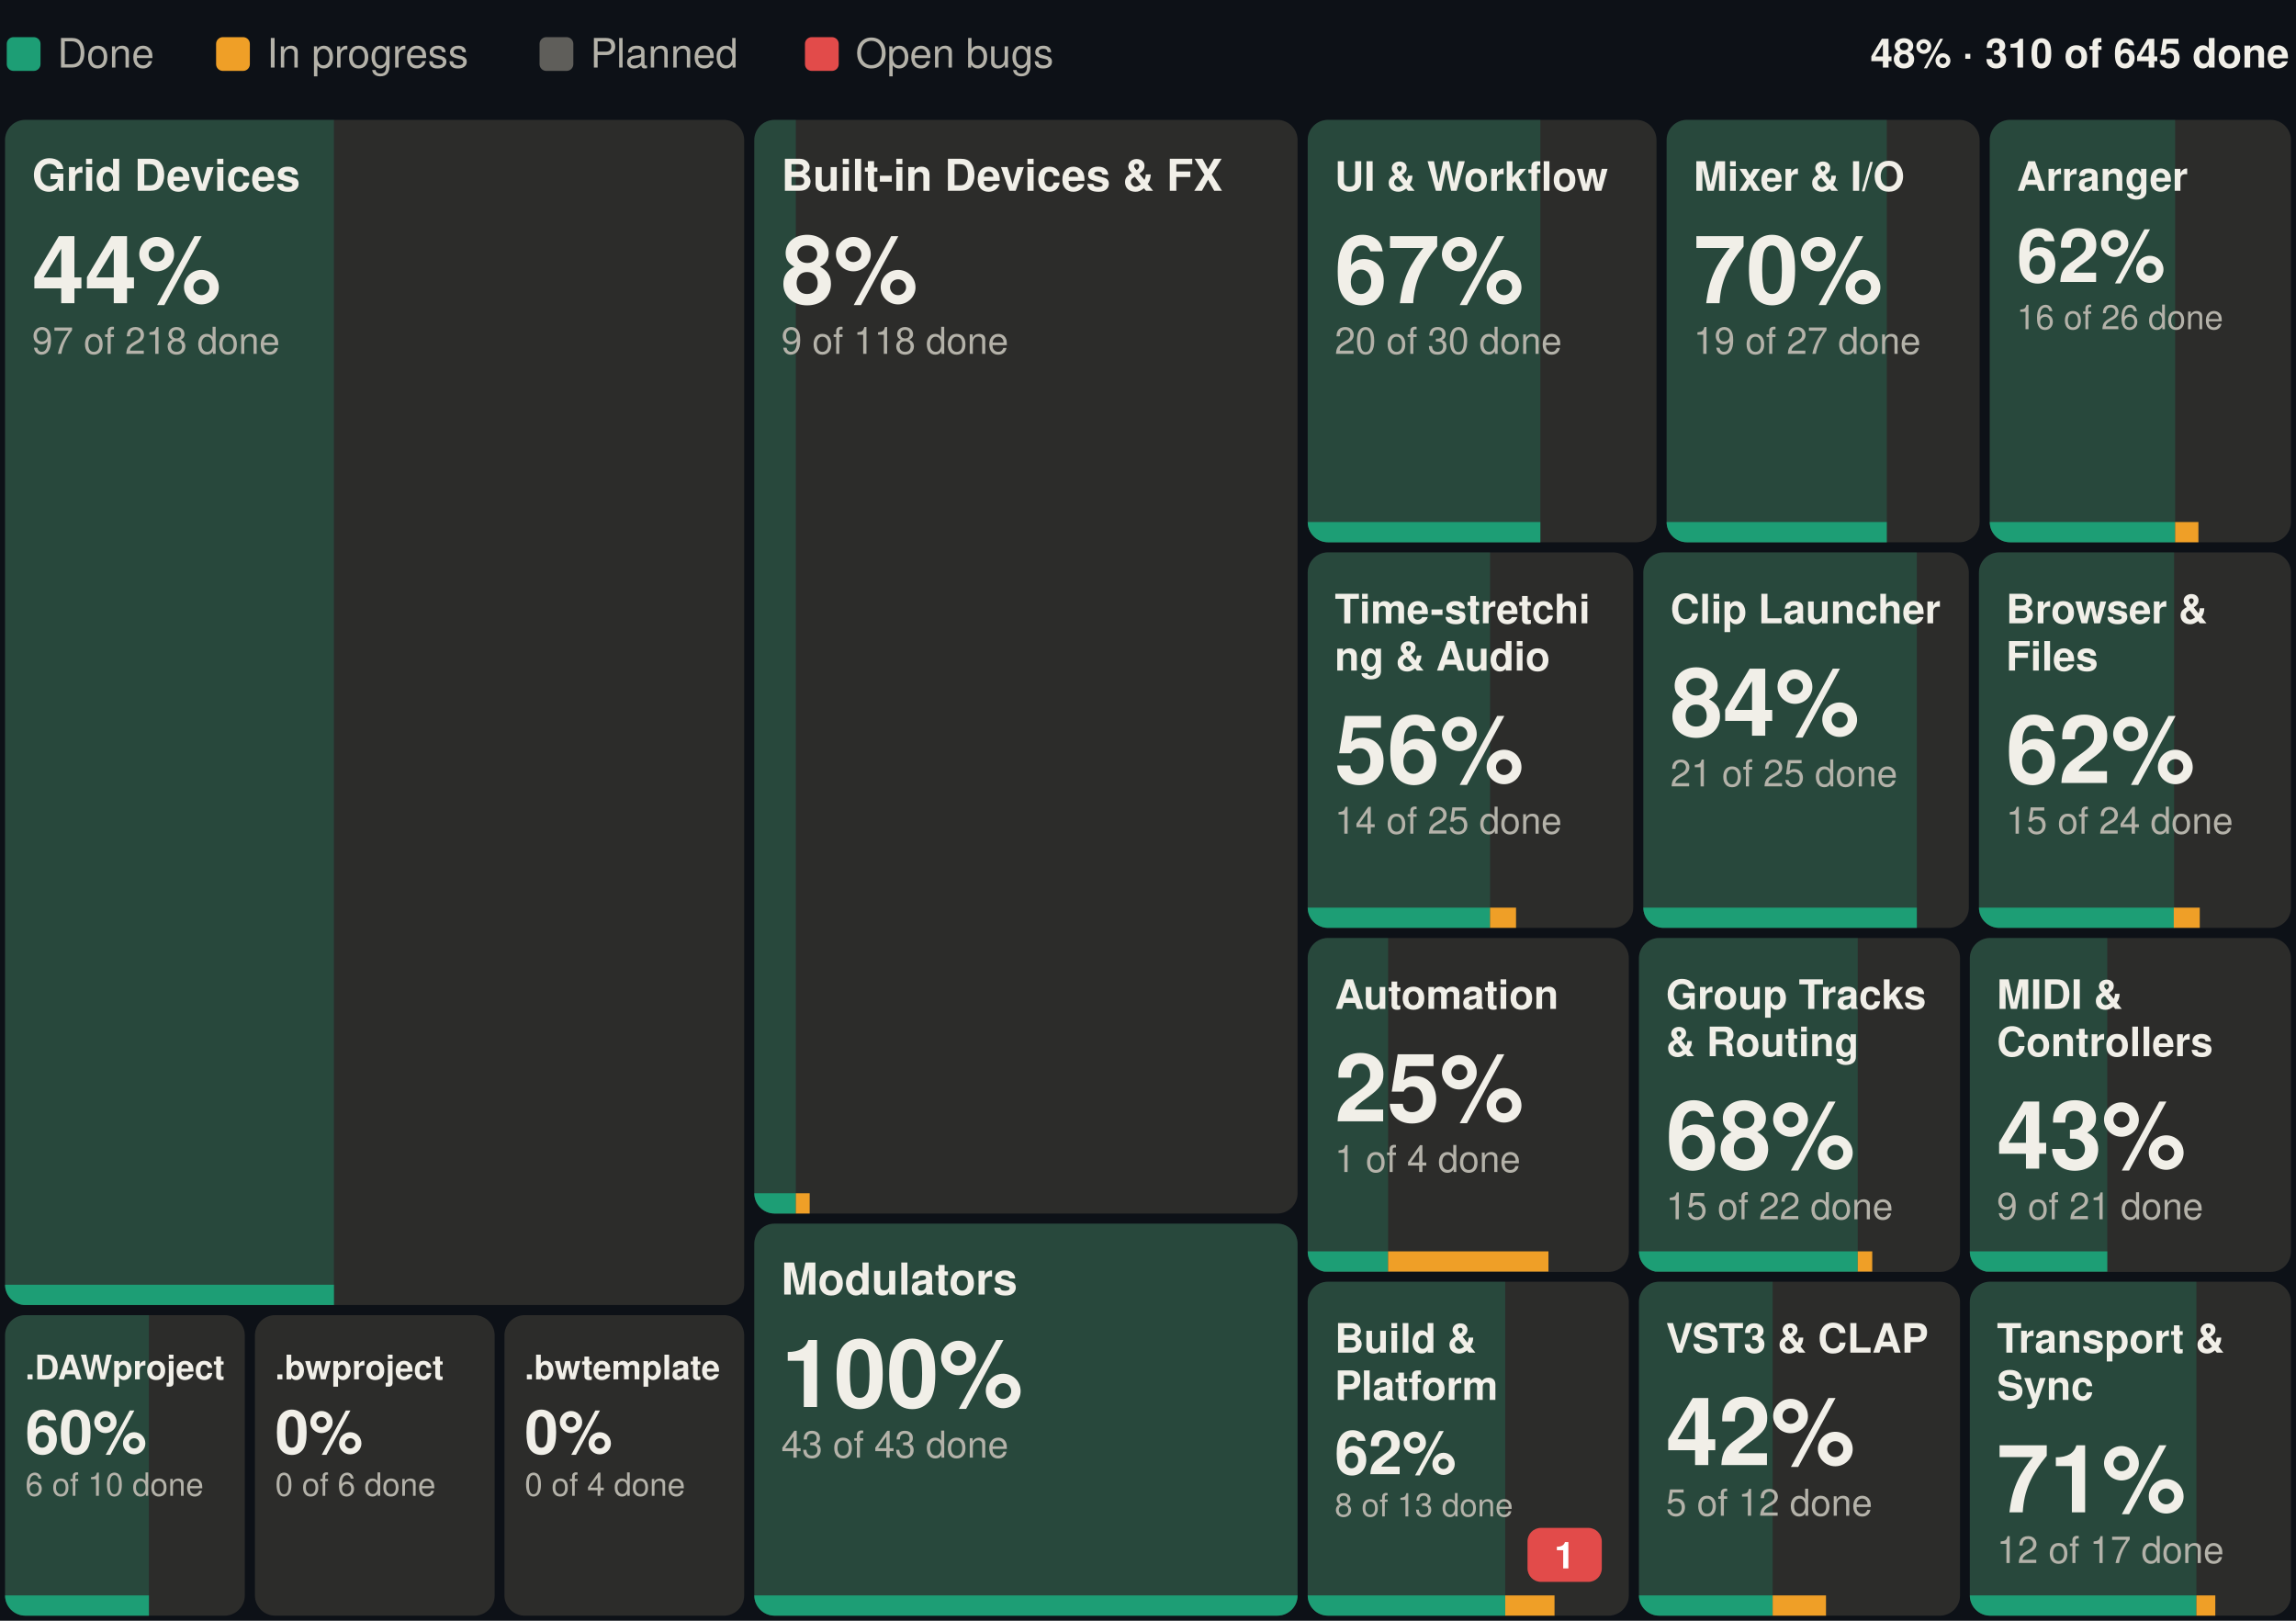
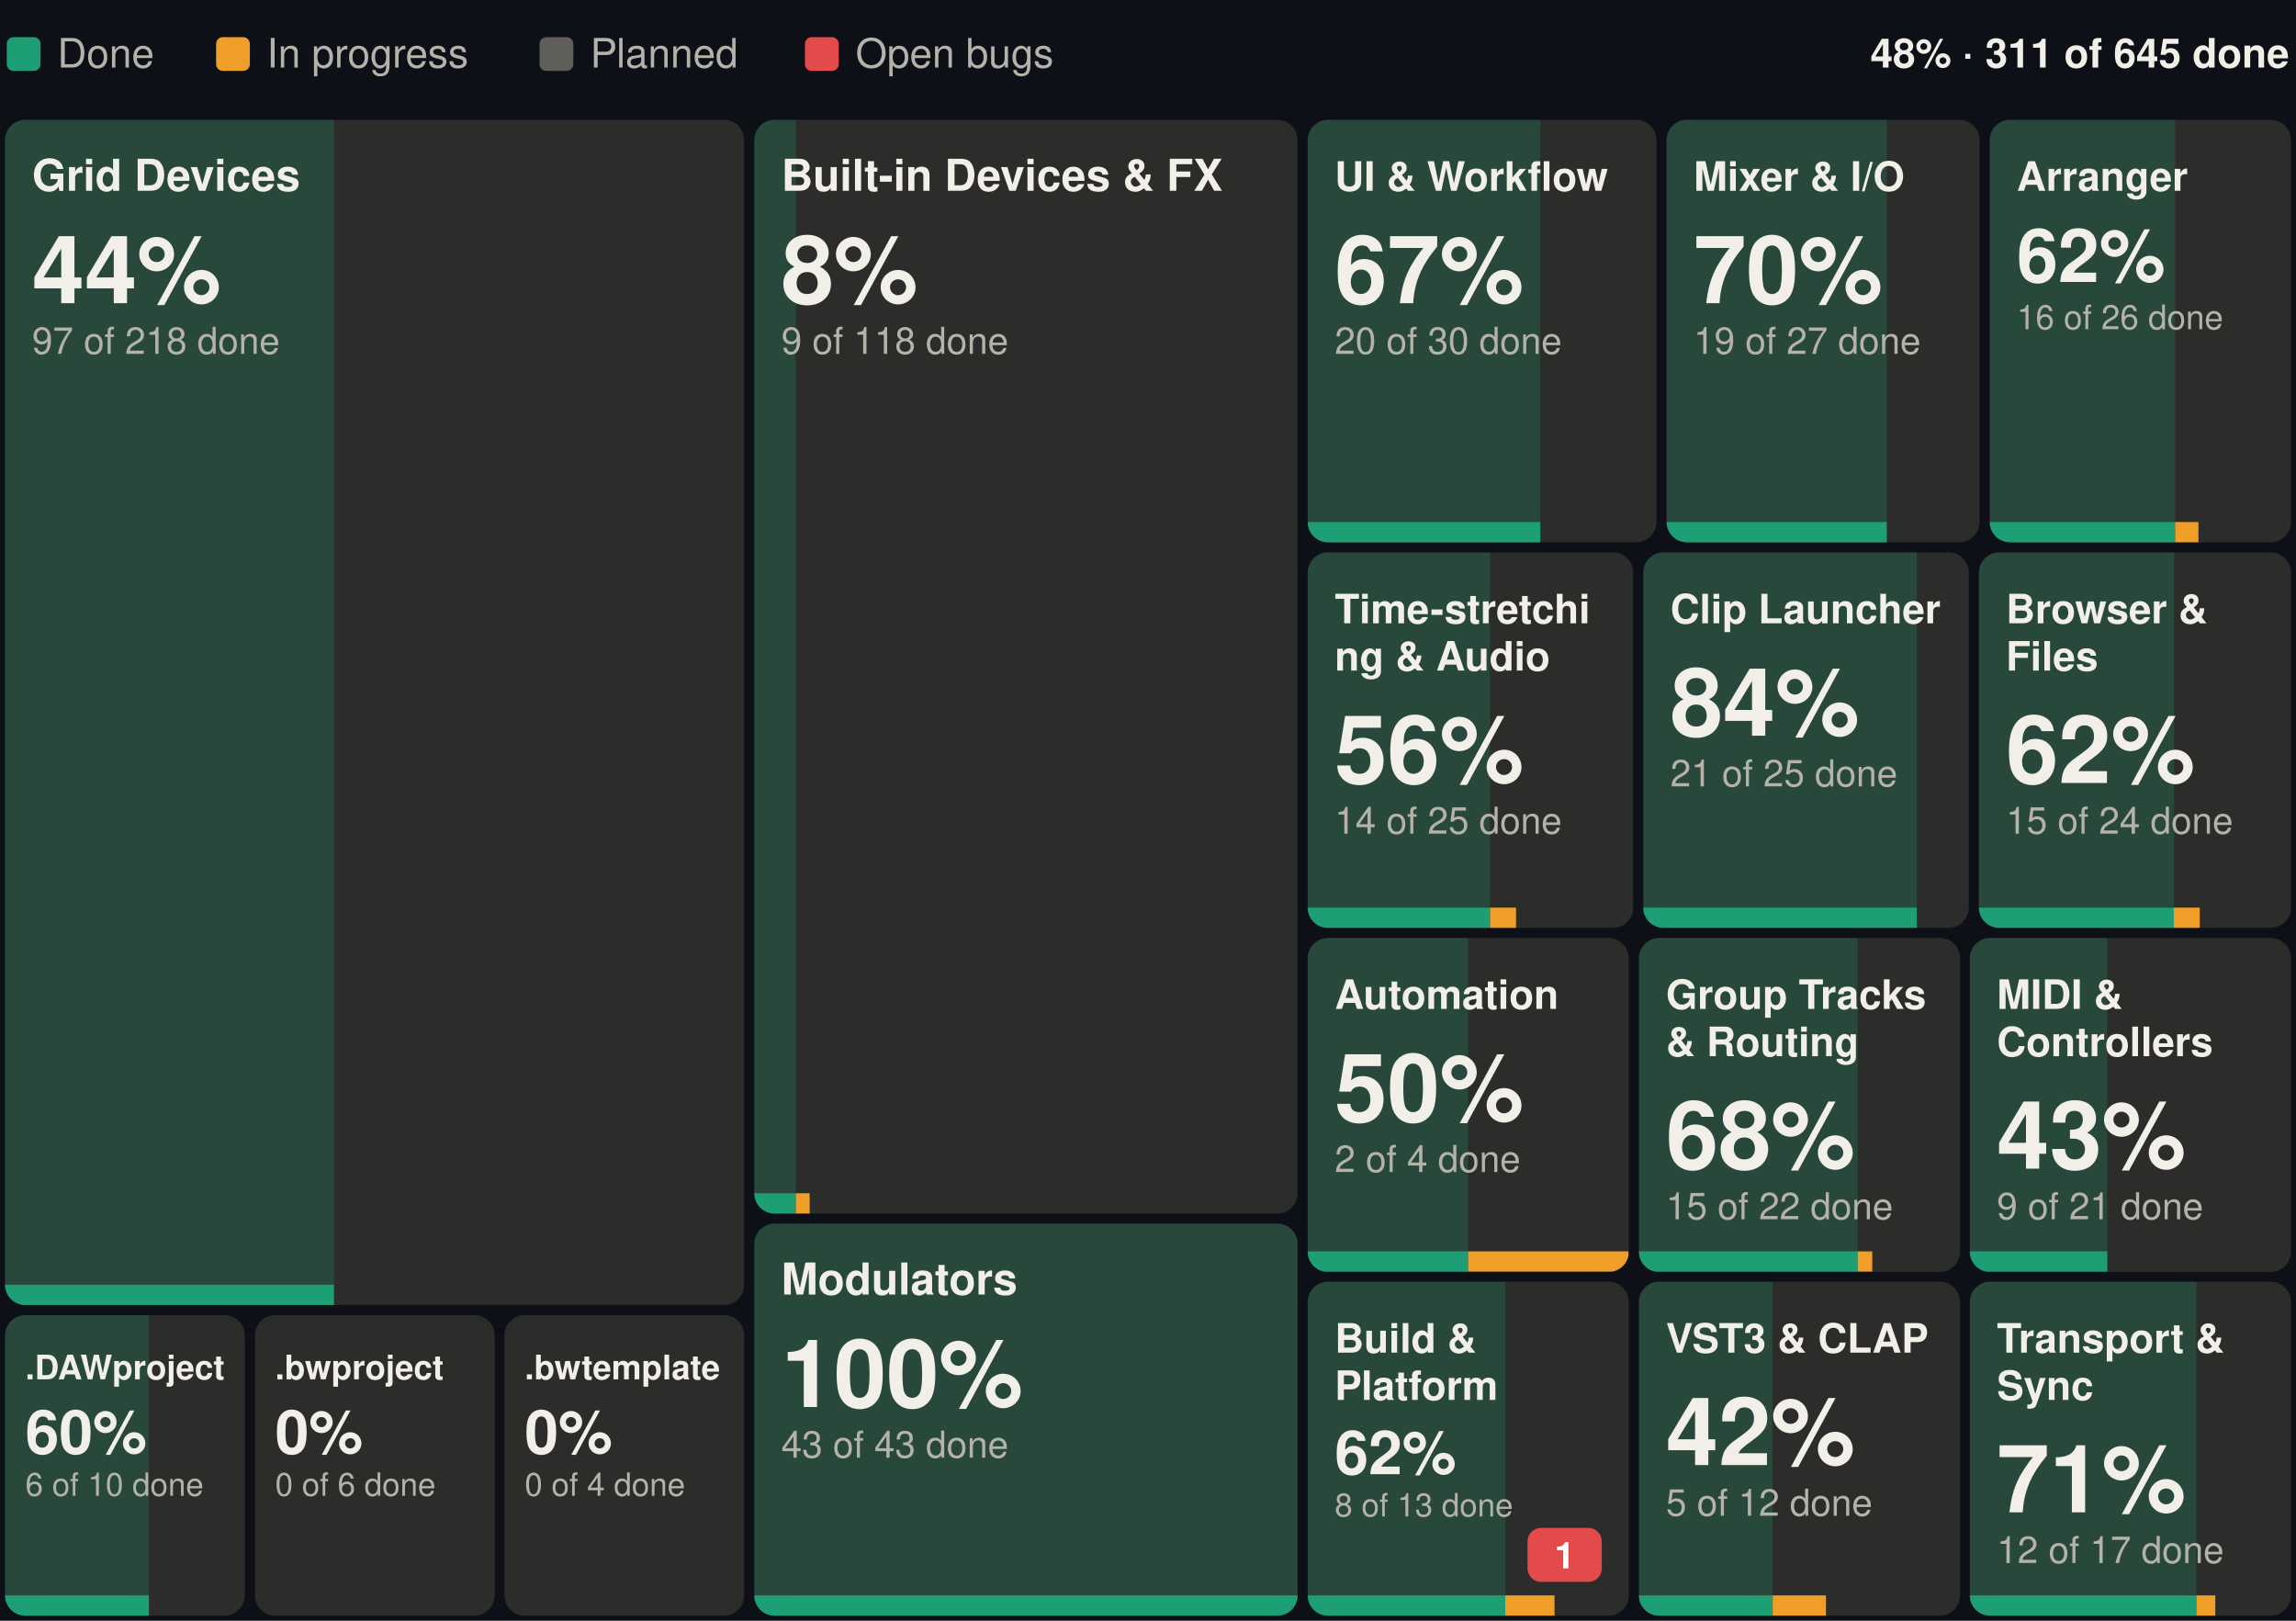
- <svg xmlns="http://www.w3.org/2000/svg" width="680" height="480" viewBox="0 0 680 480" font-family="-apple-system, BlinkMacSystemFont, 'Segoe UI', Helvetica, Arial, sans-serif" role="img" aria-label="Hikaru OpenLive vs Bitwig Studio 5.1.7: 310 of 645 features done">
+ <svg xmlns="http://www.w3.org/2000/svg" width="680" height="480" viewBox="0 0 680 480" font-family="-apple-system, BlinkMacSystemFont, 'Segoe UI', Helvetica, Arial, sans-serif" role="img" aria-label="Hikaru OpenLive vs Bitwig Studio 5.1.7: 311 of 645 features done">
  <rect width="680" height="480" fill="#0d1117" />
-   <text x="678.0" y="20.0" font-size="12" font-weight="600" text-anchor="end" fill="#F1EFE8">48% · 310 of 645 done</text>
+   <text x="678.0" y="20.0" font-size="12" font-weight="600" text-anchor="end" fill="#F1EFE8">48% · 311 of 645 done</text>
  <rect x="2.0" y="11" width="10" height="10" rx="2" fill="#1D9E75" />
  <text x="17.0" y="20.0" font-size="12" fill="#B4B2A9">Done</text>
  <rect x="64.0" y="11" width="10" height="10" rx="2" fill="#EF9F27" />
  <text x="79.0" y="20.0" font-size="12" fill="#B4B2A9">In progress</text>
  <rect x="159.8" y="11" width="10" height="10" rx="2" fill="#5F5E5A" />
  <text x="174.8" y="20.0" font-size="12" fill="#B4B2A9">Planned</text>
  <rect x="238.4" y="11" width="10" height="10" rx="2" fill="#E24B4A" />
  <text x="253.4" y="20.0" font-size="12" fill="#B4B2A9">Open bugs</text>
  <g>
    <clipPath id="b0">
      <rect x="486.7" y="163.6" width="96.4" height="111.2" rx="6" />
    </clipPath>
    <g clip-path="url(#b0)">
      <rect x="486.7" y="163.6" width="96.4" height="111.2" fill="#2C2C2A" />
      <rect x="486.7" y="163.6" width="81.0" height="111.2" fill="#1D9E75" fill-opacity="0.25" />
      <rect x="486.7" y="268.8" width="81.0" height="6" fill="#1D9E75" />
    </g>
    <text x="494.7" y="184.6" font-size="12" font-weight="600" fill="#F1EFE8">Clip Launcher</text>
    <text x="494.7" y="217.9" font-size="28" font-weight="600" fill="#F1EFE8">84%</text>
    <text x="494.7" y="232.9" font-size="11" fill="#B4B2A9">21 of 25 done</text>
  </g>
  <g>
    <clipPath id="b1">
      <rect x="589.3" y="35.5" width="89.2" height="125.1" rx="6" />
    </clipPath>
    <g clip-path="url(#b1)">
      <rect x="589.3" y="35.5" width="89.2" height="125.1" fill="#2C2C2A" />
      <rect x="589.3" y="35.5" width="54.9" height="125.1" fill="#1D9E75" fill-opacity="0.25" />
      <rect x="589.3" y="154.6" width="54.9" height="6" fill="#1D9E75" />
      <rect x="644.2" y="154.6" width="6.9" height="6" fill="#EF9F27" />
    </g>
    <text x="597.3" y="56.5" font-size="12" font-weight="600" fill="#F1EFE8">Arranger</text>
    <text x="597.3" y="83.5" font-size="22" font-weight="600" fill="#F1EFE8">62%</text>
    <text x="597.3" y="97.5" font-size="10" fill="#B4B2A9">16 of 26 done</text>
  </g>
  <g>
    <clipPath id="b2">
      <rect x="583.4" y="379.6" width="95.1" height="98.9" rx="6" />
    </clipPath>
    <g clip-path="url(#b2)">
      <rect x="583.4" y="379.6" width="95.1" height="98.9" fill="#2C2C2A" />
      <rect x="583.4" y="379.6" width="67.1" height="98.9" fill="#1D9E75" fill-opacity="0.25" />
      <rect x="583.4" y="472.5" width="67.1" height="6" fill="#1D9E75" />
      <rect x="650.5" y="472.5" width="5.6" height="6" fill="#EF9F27" />
    </g>
    <text x="591.4" y="400.6" font-size="12" font-weight="600" fill="#F1EFE8">Transport &amp;</text>
    <text x="591.4" y="414.6" font-size="12" font-weight="600" fill="#F1EFE8">Sync</text>
    <text x="591.4" y="447.9" font-size="28" font-weight="600" fill="#F1EFE8">71%</text>
    <text x="591.4" y="462.9" font-size="11" fill="#B4B2A9">12 of 17 done</text>
  </g>
  <g>
    <clipPath id="b3">
      <rect x="485.4" y="277.8" width="95.1" height="98.9" rx="6" />
    </clipPath>
    <g clip-path="url(#b3)">
      <rect x="485.4" y="277.8" width="95.1" height="98.9" fill="#2C2C2A" />
      <rect x="485.4" y="277.8" width="64.8" height="98.9" fill="#1D9E75" fill-opacity="0.25" />
      <rect x="485.4" y="370.6" width="64.8" height="6" fill="#1D9E75" />
      <rect x="550.2" y="370.6" width="4.3" height="6" fill="#EF9F27" />
    </g>
    <text x="493.4" y="298.8" font-size="12" font-weight="600" fill="#F1EFE8">Group Tracks</text>
    <text x="493.4" y="312.8" font-size="12" font-weight="600" fill="#F1EFE8">&amp; Routing</text>
    <text x="493.4" y="346.1" font-size="28" font-weight="600" fill="#F1EFE8">68%</text>
    <text x="493.4" y="361.1" font-size="11" fill="#B4B2A9">15 of 22 done</text>
  </g>
  <g>
    <clipPath id="b4">
      <rect x="387.3" y="163.6" width="96.4" height="111.2" rx="6" />
    </clipPath>
    <g clip-path="url(#b4)">
      <rect x="387.3" y="163.6" width="96.4" height="111.2" fill="#2C2C2A" />
      <rect x="387.3" y="163.6" width="54.0" height="111.2" fill="#1D9E75" fill-opacity="0.25" />
      <rect x="387.3" y="268.8" width="54.0" height="6" fill="#1D9E75" />
      <rect x="441.3" y="268.8" width="7.7" height="6" fill="#EF9F27" />
    </g>
    <text x="395.3" y="184.6" font-size="12" font-weight="600" fill="#F1EFE8">Time-stretchi</text>
    <text x="395.3" y="198.6" font-size="12" font-weight="600" fill="#F1EFE8">ng &amp; Audio</text>
    <text x="395.3" y="231.9" font-size="28" font-weight="600" fill="#F1EFE8">56%</text>
    <text x="395.3" y="246.9" font-size="11" fill="#B4B2A9">14 of 25 done</text>
  </g>
  <g>
    <clipPath id="b5">
      <rect x="223.4" y="35.5" width="160.9" height="323.9" rx="6" />
    </clipPath>
    <g clip-path="url(#b5)">
      <rect x="223.4" y="35.5" width="160.9" height="323.9" fill="#2C2C2A" />
      <rect x="223.4" y="35.5" width="12.3" height="323.9" fill="#1D9E75" fill-opacity="0.25" />
      <rect x="223.4" y="353.4" width="12.3" height="6" fill="#1D9E75" />
      <rect x="235.7" y="353.4" width="4.1" height="6" fill="#EF9F27" />
    </g>
    <text x="231.4" y="56.5" font-size="13" font-weight="600" fill="#F1EFE8">Built-in Devices &amp; FX</text>
    <text x="231.4" y="89.8" font-size="28" font-weight="600" fill="#F1EFE8">8%</text>
    <text x="231.4" y="104.8" font-size="11" fill="#B4B2A9">9 of 118 done</text>
  </g>
  <g>
    <clipPath id="b6">
      <rect x="223.4" y="362.4" width="160.9" height="116.1" rx="6" />
    </clipPath>
    <g clip-path="url(#b6)">
      <rect x="223.4" y="362.4" width="160.9" height="116.1" fill="#2C2C2A" />
      <rect x="223.4" y="362.4" width="160.9" height="116.1" fill="#1D9E75" fill-opacity="0.25" />
      <rect x="223.4" y="472.5" width="160.9" height="6" fill="#1D9E75" />
    </g>
    <text x="231.4" y="383.4" font-size="13" font-weight="600" fill="#F1EFE8">Modulators</text>
    <text x="231.4" y="416.7" font-size="28" font-weight="600" fill="#F1EFE8">100%</text>
    <text x="231.4" y="431.7" font-size="11" fill="#B4B2A9">43 of 43 done</text>
  </g>
  <g>
    <clipPath id="b7">
      <rect x="1.5" y="35.5" width="218.9" height="351.0" rx="6" />
    </clipPath>
    <g clip-path="url(#b7)">
      <rect x="1.5" y="35.5" width="218.9" height="351.0" fill="#2C2C2A" />
      <rect x="1.5" y="35.5" width="97.4" height="351.0" fill="#1D9E75" fill-opacity="0.25" />
      <rect x="1.5" y="380.5" width="97.4" height="6" fill="#1D9E75" />
    </g>
    <text x="9.5" y="56.5" font-size="13" font-weight="600" fill="#F1EFE8">Grid Devices</text>
    <text x="9.5" y="89.8" font-size="28" font-weight="600" fill="#F1EFE8">44%</text>
    <text x="9.5" y="104.8" font-size="11" fill="#B4B2A9">97 of 218 done</text>
  </g>
  <g>
    <clipPath id="b8">
      <rect x="493.6" y="35.5" width="92.7" height="125.1" rx="6" />
    </clipPath>
    <g clip-path="url(#b8)">
      <rect x="493.6" y="35.5" width="92.7" height="125.1" fill="#2C2C2A" />
      <rect x="493.6" y="35.5" width="65.2" height="125.1" fill="#1D9E75" fill-opacity="0.25" />
      <rect x="493.6" y="154.6" width="65.2" height="6" fill="#1D9E75" />
    </g>
    <text x="501.6" y="56.5" font-size="12" font-weight="600" fill="#F1EFE8">Mixer &amp; I/O</text>
    <text x="501.6" y="89.8" font-size="28" font-weight="600" fill="#F1EFE8">70%</text>
    <text x="501.6" y="104.8" font-size="11" fill="#B4B2A9">19 of 27 done</text>
  </g>
  <g>
    <clipPath id="b9">
      <rect x="586.1" y="163.6" width="92.4" height="111.2" rx="6" />
    </clipPath>
    <g clip-path="url(#b9)">
      <rect x="586.1" y="163.6" width="92.4" height="111.2" fill="#2C2C2A" />
      <rect x="586.1" y="163.6" width="57.8" height="111.2" fill="#1D9E75" fill-opacity="0.25" />
      <rect x="586.1" y="268.8" width="57.8" height="6" fill="#1D9E75" />
      <rect x="643.8" y="268.8" width="7.7" height="6" fill="#EF9F27" />
    </g>
    <text x="594.1" y="184.6" font-size="12" font-weight="600" fill="#F1EFE8">Browser &amp;</text>
    <text x="594.1" y="198.6" font-size="12" font-weight="600" fill="#F1EFE8">Files</text>
    <text x="594.1" y="231.9" font-size="28" font-weight="600" fill="#F1EFE8">62%</text>
    <text x="594.1" y="246.9" font-size="11" fill="#B4B2A9">15 of 24 done</text>
  </g>
  <g>
    <clipPath id="b10">
      <rect x="583.4" y="277.8" width="95.1" height="98.9" rx="6" />
    </clipPath>
    <g clip-path="url(#b10)">
      <rect x="583.4" y="277.8" width="95.1" height="98.9" fill="#2C2C2A" />
      <rect x="583.4" y="277.8" width="40.7" height="98.9" fill="#1D9E75" fill-opacity="0.25" />
      <rect x="583.4" y="370.6" width="40.7" height="6" fill="#1D9E75" />
    </g>
    <text x="591.4" y="298.8" font-size="12" font-weight="600" fill="#F1EFE8">MIDI &amp;</text>
    <text x="591.4" y="312.8" font-size="12" font-weight="600" fill="#F1EFE8">Controllers</text>
    <text x="591.4" y="346.1" font-size="28" font-weight="600" fill="#F1EFE8">43%</text>
    <text x="591.4" y="361.1" font-size="11" fill="#B4B2A9">9 of 21 done</text>
  </g>
  <g>
    <clipPath id="b11">
      <rect x="387.3" y="35.5" width="103.3" height="125.1" rx="6" />
    </clipPath>
    <g clip-path="url(#b11)">
      <rect x="387.3" y="35.5" width="103.3" height="125.1" fill="#2C2C2A" />
      <rect x="387.3" y="35.5" width="68.9" height="125.1" fill="#1D9E75" fill-opacity="0.25" />
      <rect x="387.3" y="154.6" width="68.9" height="6" fill="#1D9E75" />
    </g>
    <text x="395.3" y="56.5" font-size="12" font-weight="600" fill="#F1EFE8">UI &amp; Workflow</text>
    <text x="395.3" y="89.8" font-size="28" font-weight="600" fill="#F1EFE8">67%</text>
    <text x="395.3" y="104.8" font-size="11" fill="#B4B2A9">20 of 30 done</text>
  </g>
  <g>
    <clipPath id="b12">
      <rect x="387.3" y="379.6" width="95.1" height="98.9" rx="6" />
    </clipPath>
    <g clip-path="url(#b12)">
      <rect x="387.3" y="379.6" width="95.1" height="98.9" fill="#2C2C2A" />
      <rect x="387.3" y="379.6" width="58.5" height="98.9" fill="#1D9E75" fill-opacity="0.25" />
      <rect x="387.3" y="472.5" width="58.5" height="6" fill="#1D9E75" />
      <rect x="445.8" y="472.5" width="14.6" height="6" fill="#EF9F27" />
    </g>
    <text x="395.3" y="400.6" font-size="12" font-weight="600" fill="#F1EFE8">Build &amp;</text>
    <text x="395.3" y="414.6" font-size="12" font-weight="600" fill="#F1EFE8">Platform</text>
    <text x="395.3" y="436.6" font-size="18" font-weight="600" fill="#F1EFE8">62%</text>
    <text x="395.3" y="449.1" font-size="9.5" fill="#B4B2A9">8 of 13 done</text>
    <rect x="452.4" y="452.5" width="22.0" height="16.0" rx="4" fill="#E24B4A" />
    <text x="463.4" y="464.5" font-size="11" font-weight="600" text-anchor="middle" fill="#ffffff">1</text>
  </g>
  <g>
    <clipPath id="b13">
      <rect x="485.4" y="379.6" width="95.1" height="98.9" rx="6" />
    </clipPath>
    <g clip-path="url(#b13)">
      <rect x="485.4" y="379.6" width="95.1" height="98.9" fill="#2C2C2A" />
      <rect x="485.4" y="379.6" width="39.6" height="98.9" fill="#1D9E75" fill-opacity="0.25" />
      <rect x="485.4" y="472.5" width="39.6" height="6" fill="#1D9E75" />
      <rect x="525.0" y="472.5" width="15.8" height="6" fill="#EF9F27" />
    </g>
    <text x="493.4" y="400.6" font-size="12" font-weight="600" fill="#F1EFE8">VST3 &amp; CLAP</text>
    <text x="493.4" y="433.9" font-size="28" font-weight="600" fill="#F1EFE8">42%</text>
    <text x="493.4" y="448.9" font-size="11" fill="#B4B2A9">5 of 12 done</text>
  </g>
  <g>
    <clipPath id="b14">
      <rect x="387.3" y="277.8" width="95.1" height="98.9" rx="6" />
    </clipPath>
    <g clip-path="url(#b14)">
      <rect x="387.3" y="277.8" width="95.1" height="98.9" fill="#2C2C2A" />
-       <rect x="387.3" y="277.8" width="23.8" height="98.9" fill="#1D9E75" fill-opacity="0.25" />
-       <rect x="387.3" y="370.6" width="23.8" height="6" fill="#1D9E75" />
-       <rect x="411.1" y="370.6" width="47.5" height="6" fill="#EF9F27" />
+       <rect x="387.3" y="277.8" width="47.5" height="98.9" fill="#1D9E75" fill-opacity="0.25" />
+       <rect x="387.3" y="370.6" width="47.5" height="6" fill="#1D9E75" />
+       <rect x="434.8" y="370.6" width="47.5" height="6" fill="#EF9F27" />
    </g>
    <text x="395.3" y="298.8" font-size="12" font-weight="600" fill="#F1EFE8">Automation</text>
-     <text x="395.3" y="332.1" font-size="28" font-weight="600" fill="#F1EFE8">25%</text>
-     <text x="395.3" y="347.1" font-size="11" fill="#B4B2A9">1 of 4 done</text>
+     <text x="395.3" y="332.1" font-size="28" font-weight="600" fill="#F1EFE8">50%</text>
+     <text x="395.3" y="347.1" font-size="11" fill="#B4B2A9">2 of 4 done</text>
  </g>
  <g>
    <clipPath id="b15">
      <rect x="1.5" y="389.5" width="71.0" height="89.0" rx="6" />
    </clipPath>
    <g clip-path="url(#b15)">
      <rect x="1.5" y="389.5" width="71.0" height="89.0" fill="#2C2C2A" />
      <rect x="1.5" y="389.5" width="42.6" height="89.0" fill="#1D9E75" fill-opacity="0.25" />
      <rect x="1.5" y="472.5" width="42.6" height="6" fill="#1D9E75" />
    </g>
    <text x="7.5" y="408.5" font-size="10" font-weight="600" fill="#F1EFE8">.DAWproject</text>
    <text x="7.5" y="430.5" font-size="18" font-weight="600" fill="#F1EFE8">60%</text>
    <text x="7.5" y="443.0" font-size="9.5" fill="#B4B2A9">6 of 10 done</text>
  </g>
  <g>
    <clipPath id="b16">
      <rect x="75.5" y="389.5" width="71.0" height="89.0" rx="6" />
    </clipPath>
    <g clip-path="url(#b16)">
      <rect x="75.5" y="389.5" width="71.0" height="89.0" fill="#2C2C2A" />
    </g>
    <text x="81.5" y="408.5" font-size="10" font-weight="600" fill="#F1EFE8">.bwproject</text>
    <text x="81.5" y="430.5" font-size="18" font-weight="600" fill="#F1EFE8">0%</text>
    <text x="81.5" y="443.0" font-size="9.5" fill="#B4B2A9">0 of 6 done</text>
  </g>
  <g>
    <clipPath id="b17">
      <rect x="149.4" y="389.5" width="71.0" height="89.0" rx="6" />
    </clipPath>
    <g clip-path="url(#b17)">
      <rect x="149.4" y="389.5" width="71.0" height="89.0" fill="#2C2C2A" />
    </g>
    <text x="155.4" y="408.5" font-size="10" font-weight="600" fill="#F1EFE8">.bwtemplate</text>
    <text x="155.4" y="430.5" font-size="18" font-weight="600" fill="#F1EFE8">0%</text>
    <text x="155.4" y="443.0" font-size="9.5" fill="#B4B2A9">0 of 4 done</text>
  </g>
</svg>
